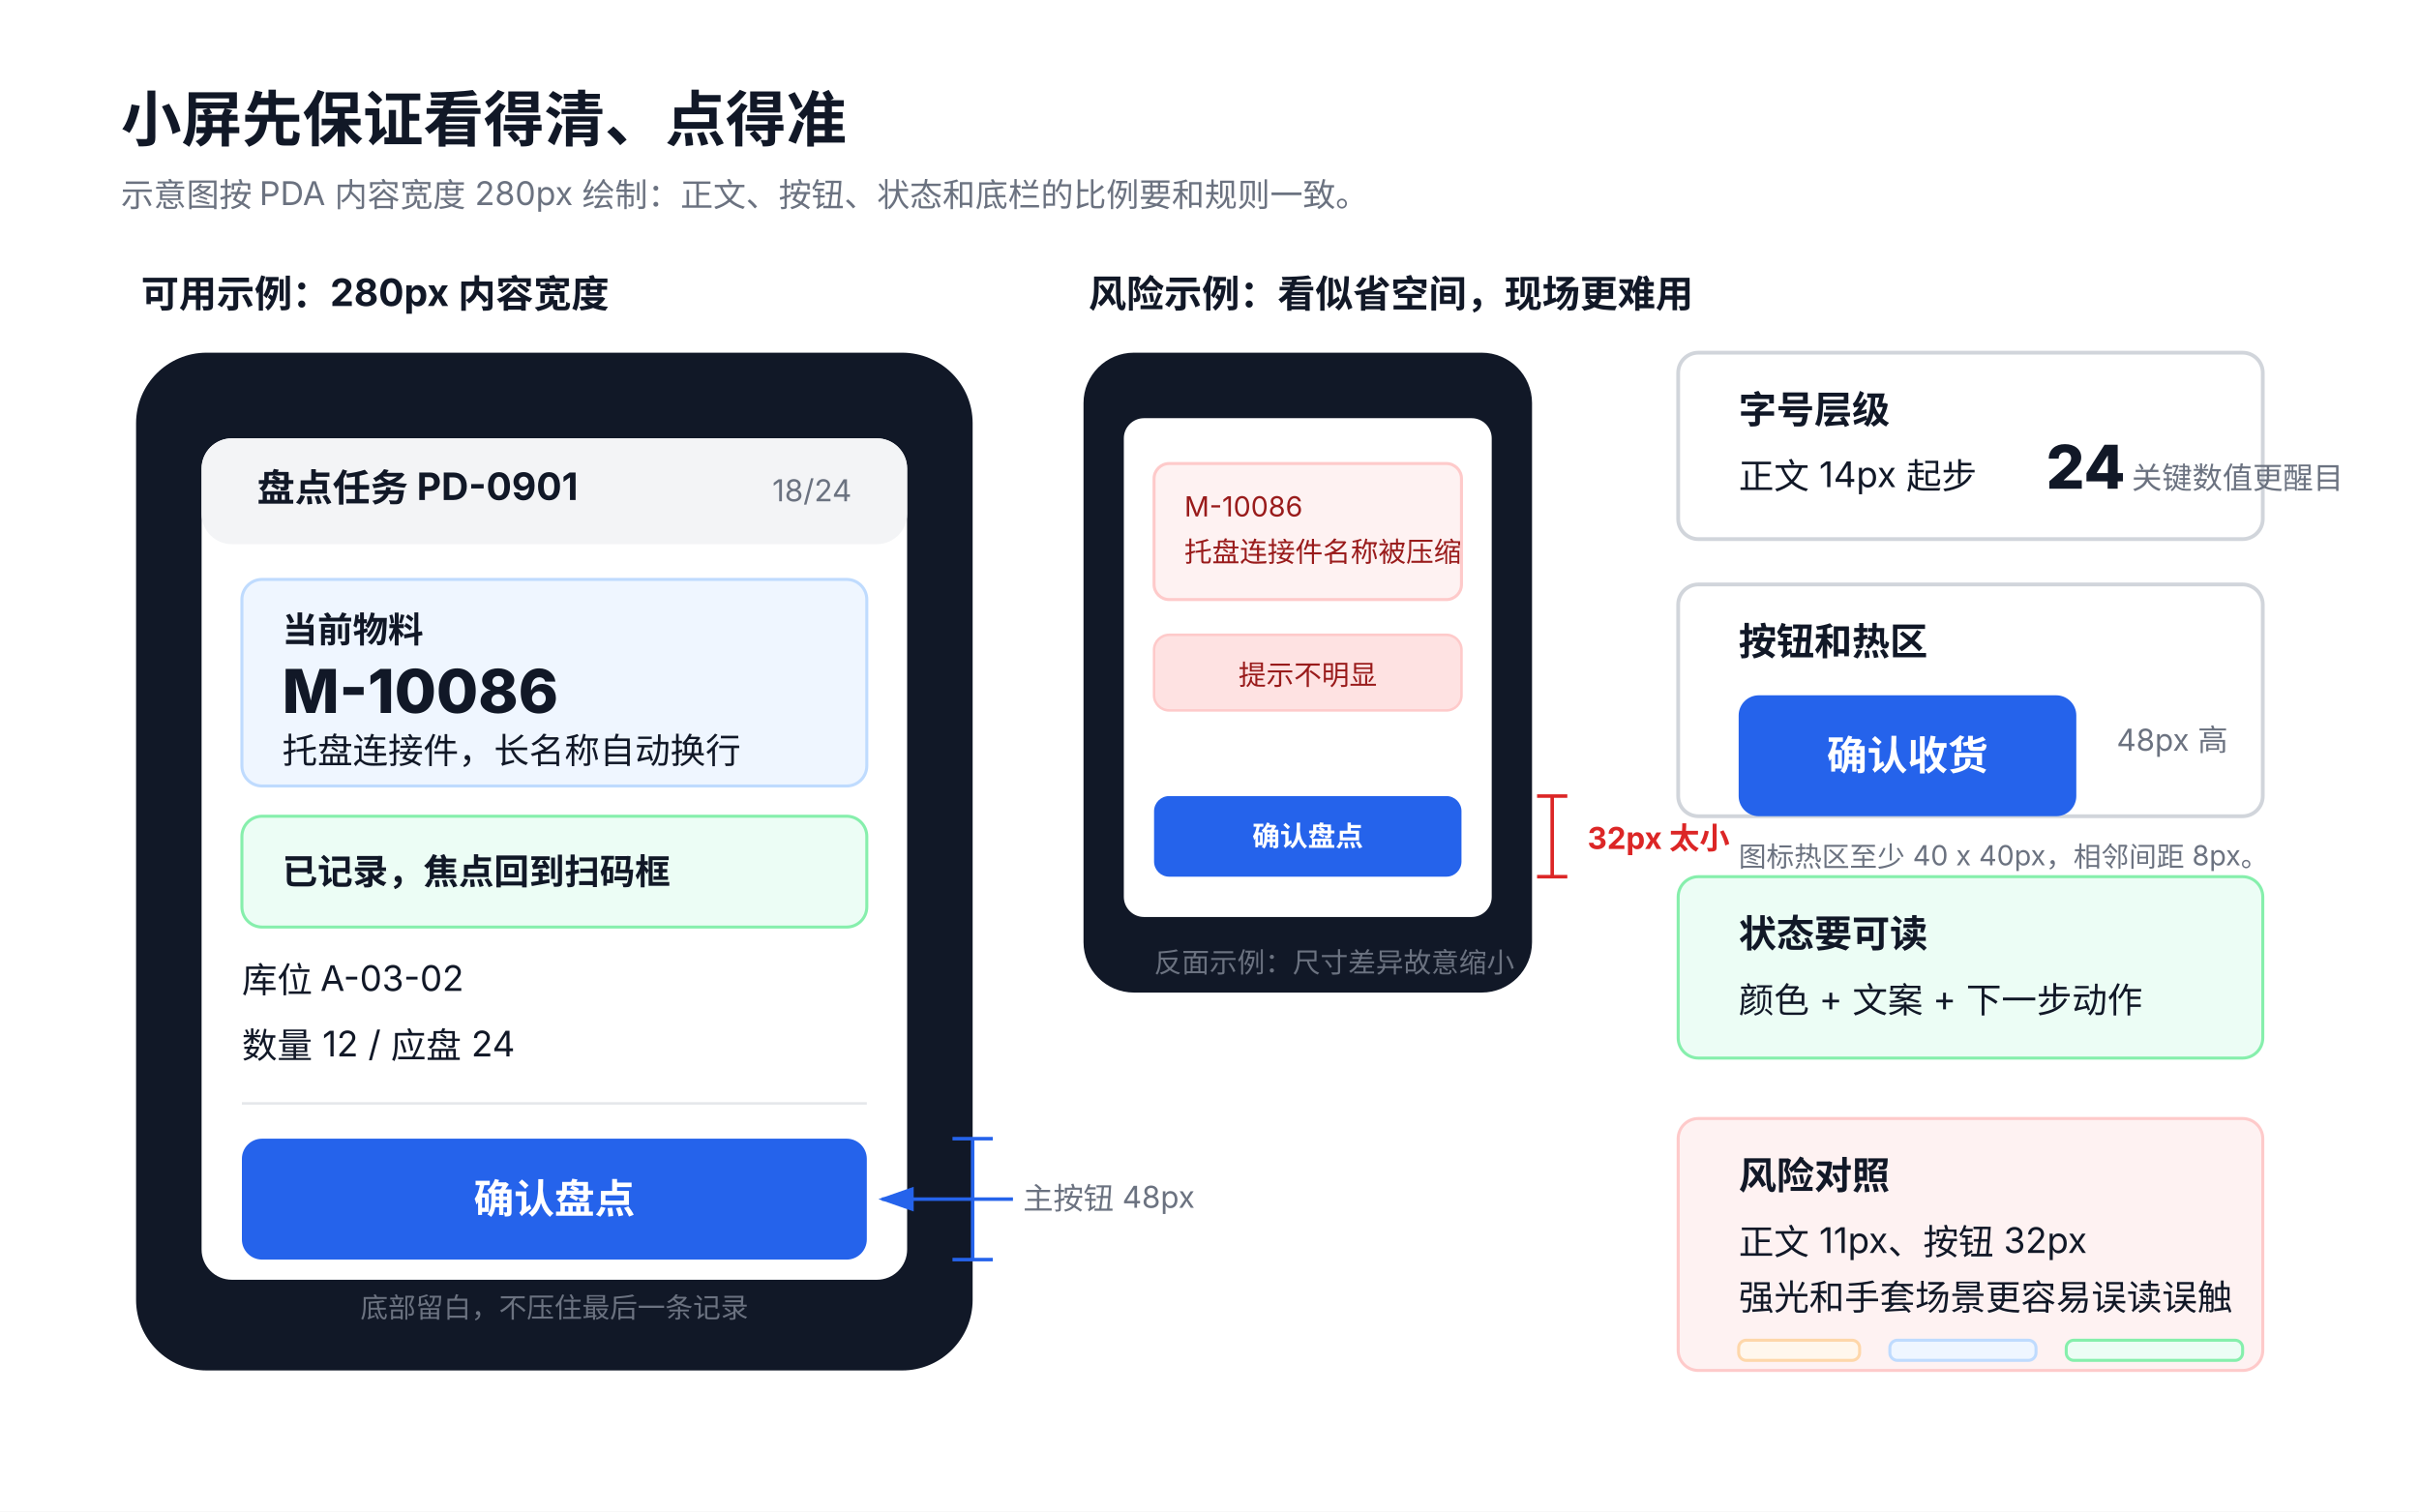
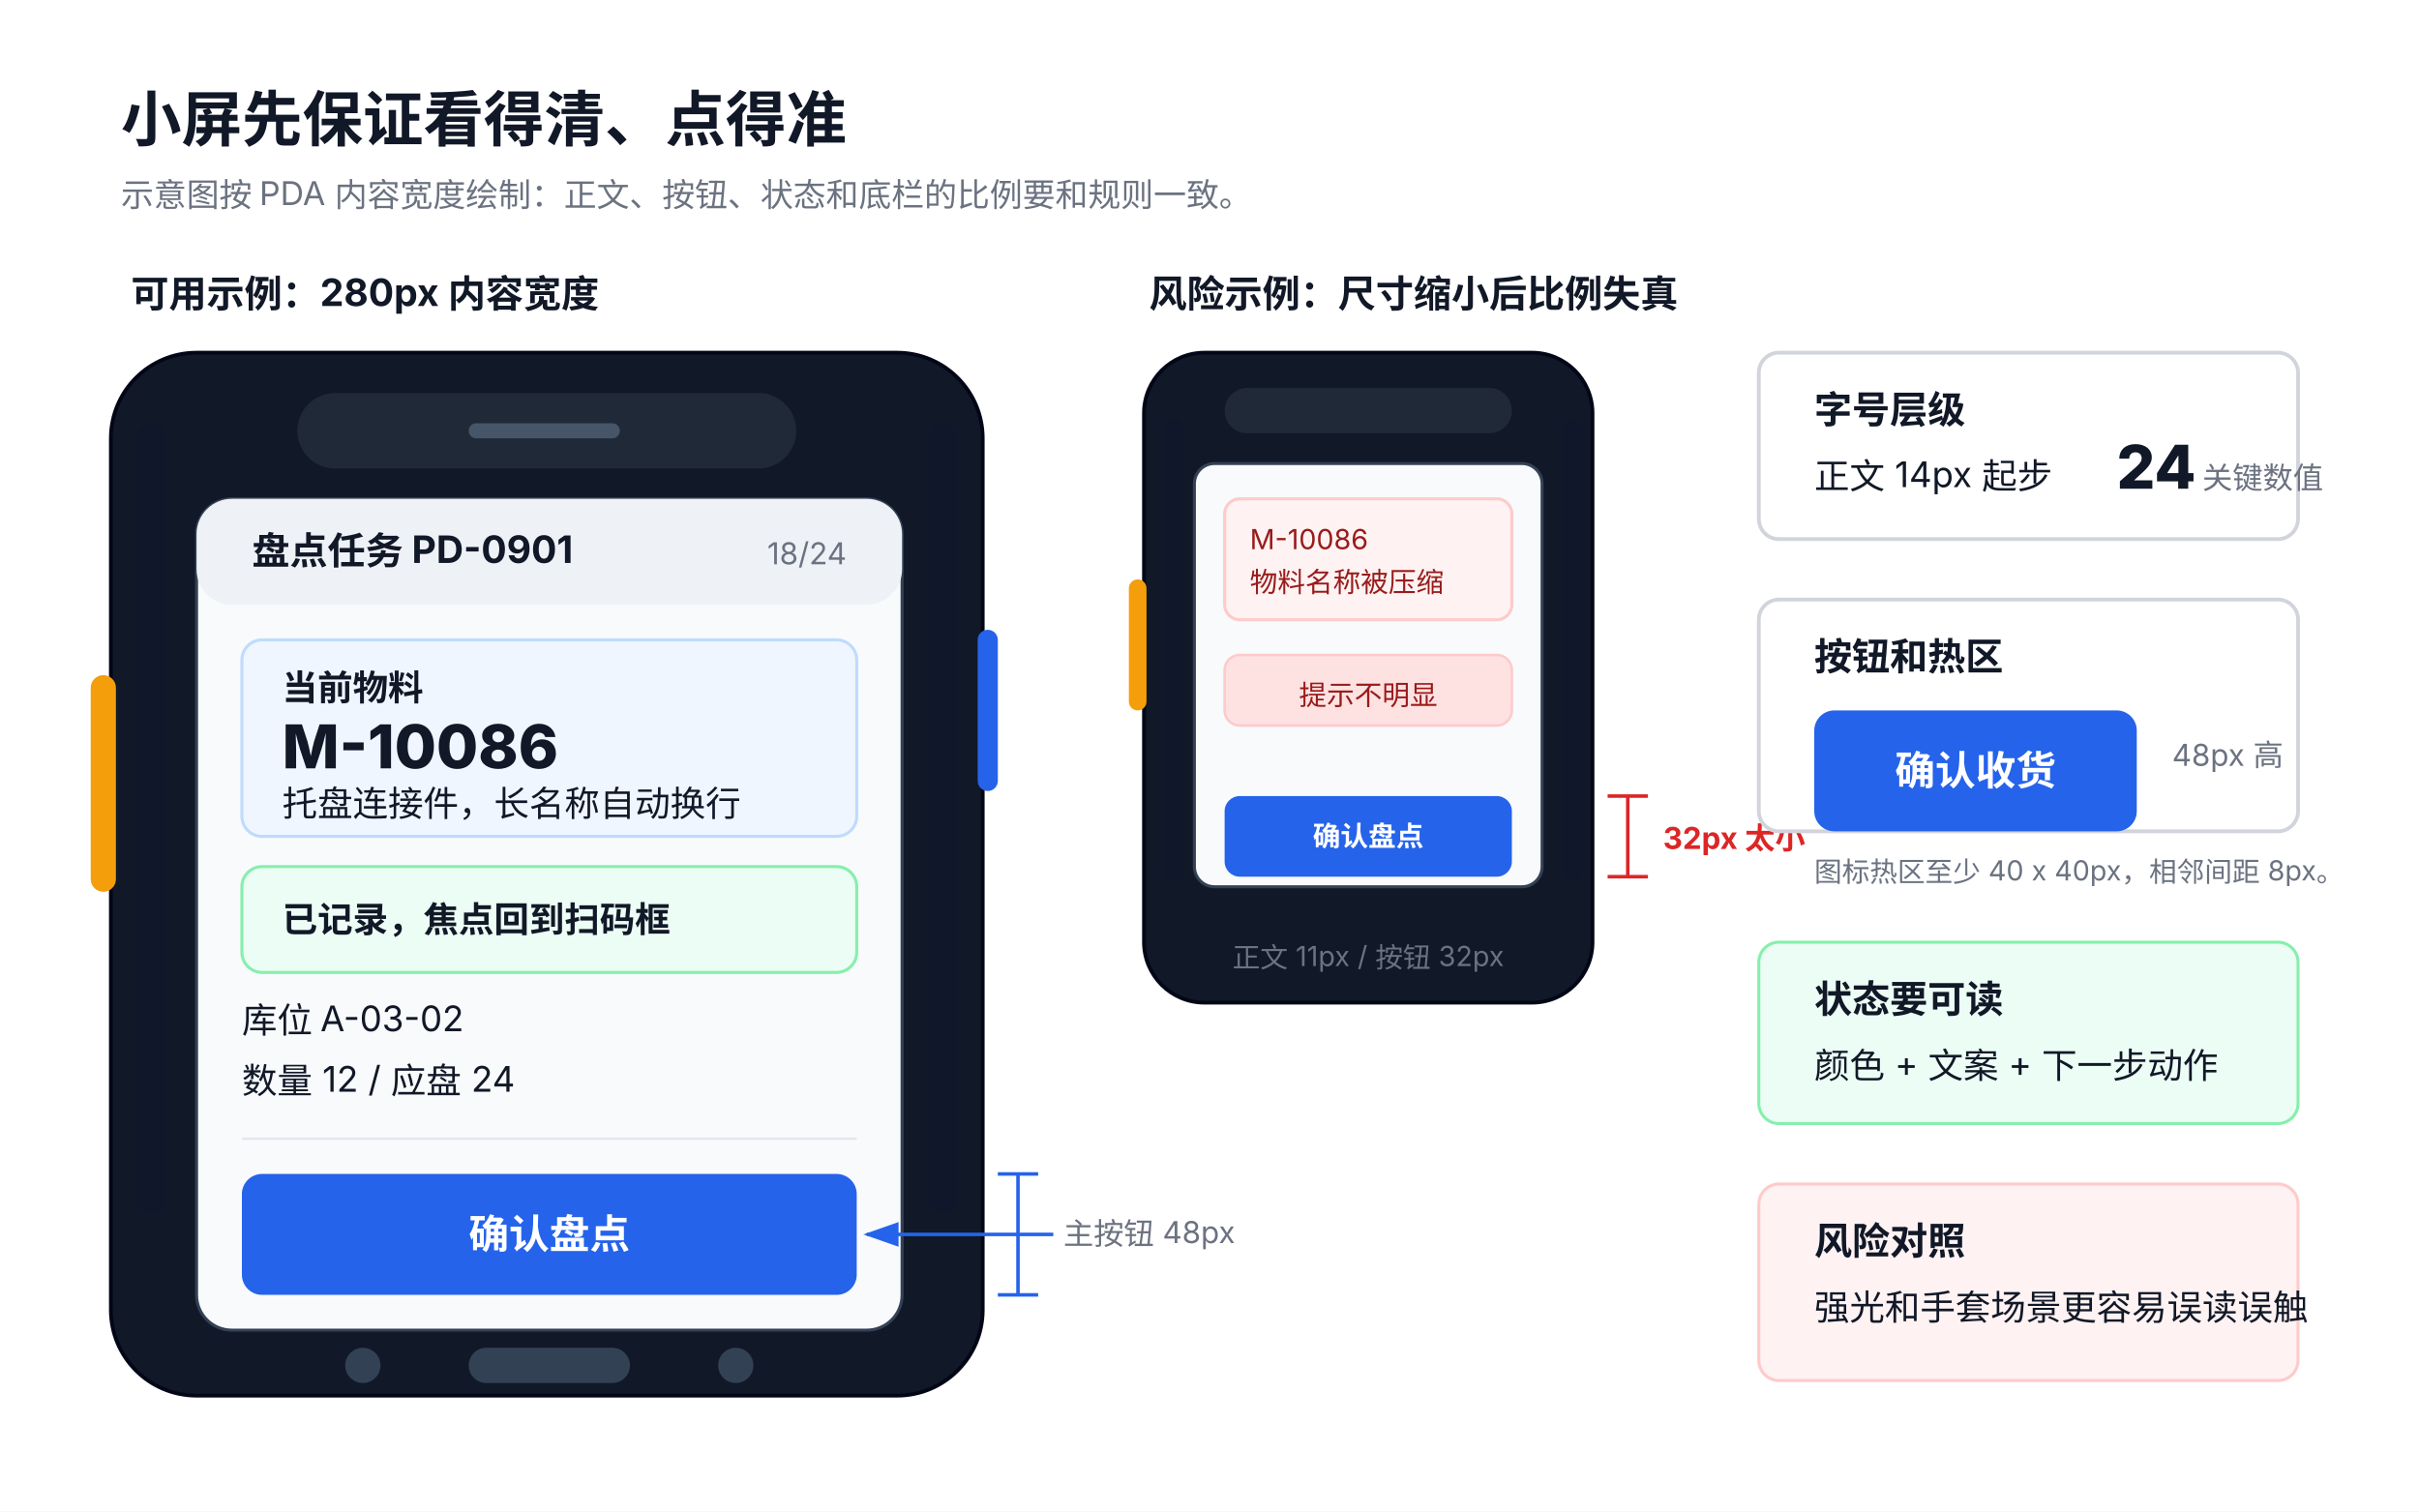
<svg xmlns="http://www.w3.org/2000/svg" width="960" height="600" viewBox="0 0 960 600" role="img" aria-labelledby="title desc">
  <style>
-     text {
-       font-family: Inter, "Microsoft YaHei", "PingFang SC", "Noto Sans CJK SC", Arial, sans-serif;
-       letter-spacing: 0;
-     }
+     text { font-family: Inter, "Microsoft YaHei", "PingFang SC", "Noto Sans CJK SC", Arial, sans-serif; letter-spacing: 0; }
    .bg { fill: #ffffff; }
+     .device { fill: #111827; stroke: #020617; stroke-width: 1.5; }
+     .rail { fill: #0f172a; opacity: .9; }
+     .bezel { fill: #1f2937; }
+     .screen { fill: #f8fafc; stroke: #334155; stroke-width: 1.2; }
    .panel { fill: #ffffff; stroke: #d1d5db; stroke-width: 1.5; }
-     .soft { fill: #f8fafc; stroke: #e5e7eb; stroke-width: 1.2; }
    .blue { fill: #eff6ff; stroke: #bfdbfe; stroke-width: 1.2; }
    .green { fill: #ecfdf5; stroke: #86efac; stroke-width: 1.2; }
    .orange { fill: #fff7ed; stroke: #fed7aa; stroke-width: 1.2; }
    .red { fill: #fef2f2; stroke: #fecaca; stroke-width: 1.2; }
    .title { fill: #111827; font-size: 24px; font-weight: 700; }
    .subtitle { fill: #6b7280; font-size: 13px; }
    .h2 { fill: #111827; font-size: 15px; font-weight: 700; }
    .body { fill: #111827; font-size: 14px; }
    .body-strong { fill: #111827; font-size: 14px; font-weight: 700; }
    .helper { fill: #6b7280; font-size: 12px; }
    .tiny { fill: #6b7280; font-size: 11px; }
    .value { fill: #111827; font-size: 24px; font-weight: 800; }
    .button { fill: #2563eb; }
    .buttonText { fill: #ffffff; font-size: 16px; font-weight: 700; }
    .dangerText { fill: #dc2626; font-size: 12px; font-weight: 700; }
+     .risk { fill: #991b1b; font-size: 11px; }
    .ruler { stroke: #2563eb; stroke-width: 1.4; fill: none; }
-     .risk { fill: #991b1b; font-size: 11px; }
  </style>
  <defs>
    <marker id="arrow-blue" markerWidth="10" markerHeight="7" refX="9" refY="3.5" orient="auto">
      <polygon points="0 0, 10 3.5, 0 7" fill="#2563eb" />
    </marker>
-     <marker id="arrow-red" markerWidth="10" markerHeight="7" refX="9" refY="3.5" orient="auto">
-       <polygon points="0 0, 10 3.5, 0 7" fill="#dc2626" />
-     </marker>
  </defs>
  <rect class="bg" width="960" height="600" />
  <text x="48" y="56" class="title">小屏先保证看得清、点得准</text>
-   <text x="48" y="82" class="subtitle">示意图按 PDA 内容宽度 280px 绘制：正文、按钮、状态和底栏的比例要和规则一致。</text>
-   <text x="56" y="122" class="h2">可用示例：280px 内容宽度</text>
-   <rect x="54" y="140" width="332" height="404" rx="28" fill="#111827" />
-   <rect x="80" y="174" width="280" height="334" rx="12" fill="#ffffff" />
-   <rect x="80" y="174" width="280" height="42" rx="12" fill="#f3f4f6" />
-   <text x="102" y="199" class="h2">盘点任务 PD-0901</text>
-   <text x="338" y="199" text-anchor="end" class="helper">18/24</text>
-   <rect x="96" y="230" width="248" height="82" rx="8" class="blue" />
-   <text x="112" y="255" class="body-strong">当前物料</text>
-   <text x="112" y="283" class="value">M-10086</text>
-   <text x="112" y="303" class="body">托盘连接件，长名称自动换行</text>
-   <rect x="96" y="324" width="248" height="44" rx="8" class="green" />
-   <text x="112" y="351" class="body-strong">已记录，焦点回到扫码框</text>
-   <text x="96" y="394" class="body">库位 A-03-02</text>
-   <text x="96" y="420" class="body">数量 12 / 应盘 24</text>
-   <line x1="96" y1="438" x2="344" y2="438" stroke="#e5e7eb" />
-   <rect x="96" y="452" width="248" height="48" rx="8" class="button" />
-   <text x="220" y="476" text-anchor="middle" dominant-baseline="middle" class="buttonText">确认盘点</text>
-   <text x="220" y="523" text-anchor="middle" class="tiny">底部留白，不压住最后一条记录</text>
-   <line x1="386" y1="452" x2="386" y2="500" class="ruler" />
-   <line x1="378" y1="452" x2="394" y2="452" class="ruler" />
-   <line x1="378" y1="500" x2="394" y2="500" class="ruler" />
-   <text x="406" y="480" class="helper">主按钮 48px</text>
-   <path d="M402 476 H350" stroke="#2563eb" stroke-width="1.4" fill="none" marker-end="url(#arrow-blue)" />
-   <text x="432" y="122" class="h2">风险示例：看似省空间，现场更难用</text>
-   <rect x="430" y="140" width="178" height="254" rx="20" fill="#111827" />
-   <rect x="446" y="166" width="146" height="198" rx="8" fill="#ffffff" />
-   <rect x="458" y="184" width="122" height="54" rx="6" class="red" />
-   <text x="470" y="205" class="risk">M-10086</text>
-   <text x="470" y="223" class="risk">托盘连接件名称被压缩</text>
-   <rect x="458" y="252" width="122" height="30" rx="6" fill="#fee2e2" stroke="#fecaca" />
-   <text x="519" y="268" text-anchor="middle" dominant-baseline="middle" class="risk">提示不明显</text>
-   <rect x="458" y="316" width="122" height="32" rx="6" fill="#2563eb" />
-   <text x="519" y="332" text-anchor="middle" dominant-baseline="middle" fill="#ffffff" font-size="11" font-weight="700">确认盘点</text>
-   <line x1="616" y1="316" x2="616" y2="348" stroke="#dc2626" stroke-width="1.4" />
-   <line x1="610" y1="316" x2="622" y2="316" stroke="#dc2626" stroke-width="1.4" />
-   <line x1="610" y1="348" x2="622" y2="348" stroke="#dc2626" stroke-width="1.4" />
-   <text x="630" y="337" class="dangerText">32px 太小</text>
-   <text x="458" y="386" class="tiny">反面示例：尺寸差异故意缩小</text>
-   <rect x="666" y="140" width="232" height="74" rx="8" class="panel" />
-   <text x="690" y="168" class="h2">字号层级</text>
-   <text x="690" y="194" class="body">正文 14px 起步</text>
-   <text x="812" y="194" class="value">24</text>
-   <text x="846" y="194" class="helper">关键数值更醒目</text>
-   <rect x="666" y="232" width="232" height="92" rx="8" class="panel" />
-   <text x="690" y="260" class="h2">按钮和热区</text>
-   <rect x="690" y="276" width="134" height="48" rx="8" class="button" />
-   <text x="757" y="300" text-anchor="middle" dominant-baseline="middle" class="buttonText">确认收货</text>
-   <text x="840" y="298" class="helper">48px 高</text>
-   <text x="690" y="344" class="tiny">图标热区至少 40 x 40px，相邻间距 8px。</text>
-   <rect x="666" y="348" width="232" height="72" rx="8" class="green" />
-   <text x="690" y="376" class="h2">状态要可读</text>
-   <text x="690" y="402" class="body">颜色 + 文案 + 下一步动作</text>
-   <rect x="666" y="444" width="232" height="100" rx="8" class="red" />
-   <text x="690" y="472" class="h2">风险对照</text>
-   <text x="690" y="498" class="body">正文 11px、按钮 32px</text>
-   <text x="690" y="520" class="body">强光和手套场景更容易误读误触</text>
-   <rect x="690" y="532" width="48" height="8" rx="3" class="orange" />
-   <rect x="750" y="532" width="58" height="8" rx="3" class="blue" />
-   <rect x="820" y="532" width="70" height="8" rx="3" class="green" />
+   <text x="48" y="82" class="subtitle">示意图按 PDA 内容宽度绘制：正文、按钮、状态和底栏的比例要和规则一致。</text>
+   <text x="52" y="122" class="h2">可用示例：280px 内容宽度</text>
+   <g id="pda-visual-good">
+     <rect x="44" y="140" width="346" height="414" rx="34" class="device" />
+     <rect x="54" y="168" width="12" height="314" rx="6" class="rail" />
+     <rect x="368" y="168" width="12" height="314" rx="6" class="rail" />
+     <rect x="36" y="268" width="10" height="86" rx="5" fill="#f59e0b" />
+     <rect x="388" y="250" width="8" height="64" rx="4" fill="#2563eb" />
+     <rect x="118" y="156" width="198" height="30" rx="15" class="bezel" />
+     <rect x="186" y="168" width="60" height="6" rx="3" fill="#475569" />
+     <rect x="78" y="198" width="280" height="330" rx="14" class="screen" />
+     <rect x="78" y="198" width="280" height="42" rx="14" fill="#eef2f7" />
+     <text x="100" y="224" class="h2">盘点任务 PD-0901</text>
+     <text x="336" y="224" text-anchor="end" class="helper">18/24</text>
+     <rect x="96" y="254" width="244" height="78" rx="8" class="blue" />
+     <text x="112" y="278" class="body-strong">当前物料</text>
+     <text x="112" y="305" class="value">M-10086</text>
+     <text x="112" y="324" class="body">托盘连接件，长名称自动换行</text>
+     <rect x="96" y="344" width="244" height="42" rx="8" class="green" />
+     <text x="112" y="370" class="body-strong">已记录，焦点回到扫码框</text>
+     <text x="96" y="410" class="body">库位 A-03-02</text>
+     <text x="96" y="434" class="body">数量 12 / 应盘 24</text>
+     <line x1="96" y1="452" x2="340" y2="452" stroke="#e5e7eb" />
+     <rect x="96" y="466" width="244" height="48" rx="8" class="button" />
+     <text x="218" y="490" text-anchor="middle" dominant-baseline="middle" class="buttonText">确认盘点</text>
+     <circle cx="144" cy="542" r="7" fill="#334155" />
+     <rect x="186" y="535" width="64" height="14" rx="7" fill="#334155" />
+     <circle cx="292" cy="542" r="7" fill="#334155" />
+   </g>
+   <line x1="404" y1="466" x2="404" y2="514" class="ruler" />
+   <line x1="396" y1="466" x2="412" y2="466" class="ruler" />
+   <line x1="396" y1="514" x2="412" y2="514" class="ruler" />
+   <text x="422" y="494" class="helper">主按钮 48px</text>
+   <path d="M418 490 H344" stroke="#2563eb" stroke-width="1.4" fill="none" marker-end="url(#arrow-blue)" />
+   <text x="456" y="122" class="h2">风险示例：尺寸缩小后比例失真</text>
+   <g id="pda-visual-risk">
+     <rect x="454" y="140" width="178" height="258" rx="24" class="device" />
+     <rect x="462" y="166" width="8" height="184" rx="4" class="rail" />
+     <rect x="620" y="166" width="8" height="184" rx="4" class="rail" />
+     <rect x="448" y="230" width="7" height="52" rx="3.5" fill="#f59e0b" />
+     <rect x="486" y="154" width="114" height="18" rx="9" class="bezel" />
+     <rect x="474" y="184" width="138" height="168" rx="8" class="screen" />
+     <rect x="486" y="198" width="114" height="48" rx="6" class="red" />
+     <text x="496" y="218" class="risk">M-10086</text>
+     <text x="496" y="235" class="risk">物料名称被压缩</text>
+     <rect x="486" y="260" width="114" height="28" rx="6" fill="#fee2e2" stroke="#fecaca" />
+     <text x="543" y="276" text-anchor="middle" dominant-baseline="middle" class="risk">提示不明显</text>
+     <rect x="486" y="316" width="114" height="32" rx="6" fill="#2563eb" />
+     <text x="543" y="332" text-anchor="middle" dominant-baseline="middle" fill="#ffffff" font-size="11" font-weight="700">确认盘点</text>
+     <text x="543" y="384" text-anchor="middle" class="tiny">正文 11px / 按钮 32px</text>
+   </g>
+   <line x1="646" y1="316" x2="646" y2="348" stroke="#dc2626" stroke-width="1.4" />
+   <line x1="638" y1="316" x2="654" y2="316" stroke="#dc2626" stroke-width="1.4" />
+   <line x1="638" y1="348" x2="654" y2="348" stroke="#dc2626" stroke-width="1.4" />
+   <text x="660" y="337" class="dangerText">32px 太小</text>
+   <rect x="698" y="140" width="214" height="74" rx="8" class="panel" />
+   <text x="720" y="168" class="h2">字号层级</text>
+   <text x="720" y="194" class="body">正文 14px 起步</text>
+   <text x="840" y="194" class="value">24</text>
+   <text x="874" y="194" class="helper">关键数值</text>
+   <rect x="698" y="238" width="214" height="92" rx="8" class="panel" />
+   <text x="720" y="266" class="h2">按钮和热区</text>
+   <rect x="720" y="282" width="128" height="48" rx="8" class="button" />
+   <text x="784" y="306" text-anchor="middle" dominant-baseline="middle" class="buttonText">确认收货</text>
+   <text x="862" y="304" class="helper">48px 高</text>
+   <text x="720" y="350" class="tiny">图标热区至少 40 x 40px，相邻间距 8px。</text>
+   <rect x="698" y="374" width="214" height="72" rx="8" class="green" />
+   <text x="720" y="402" class="h2">状态要可读</text>
+   <text x="720" y="428" class="body">颜色 + 文案 + 下一步动作</text>
+   <rect x="698" y="470" width="214" height="78" rx="8" class="red" />
+   <text x="720" y="498" class="h2">风险对照</text>
+   <text x="720" y="524" class="body">强光和手套场景更容易误读误触</text>
</svg>
